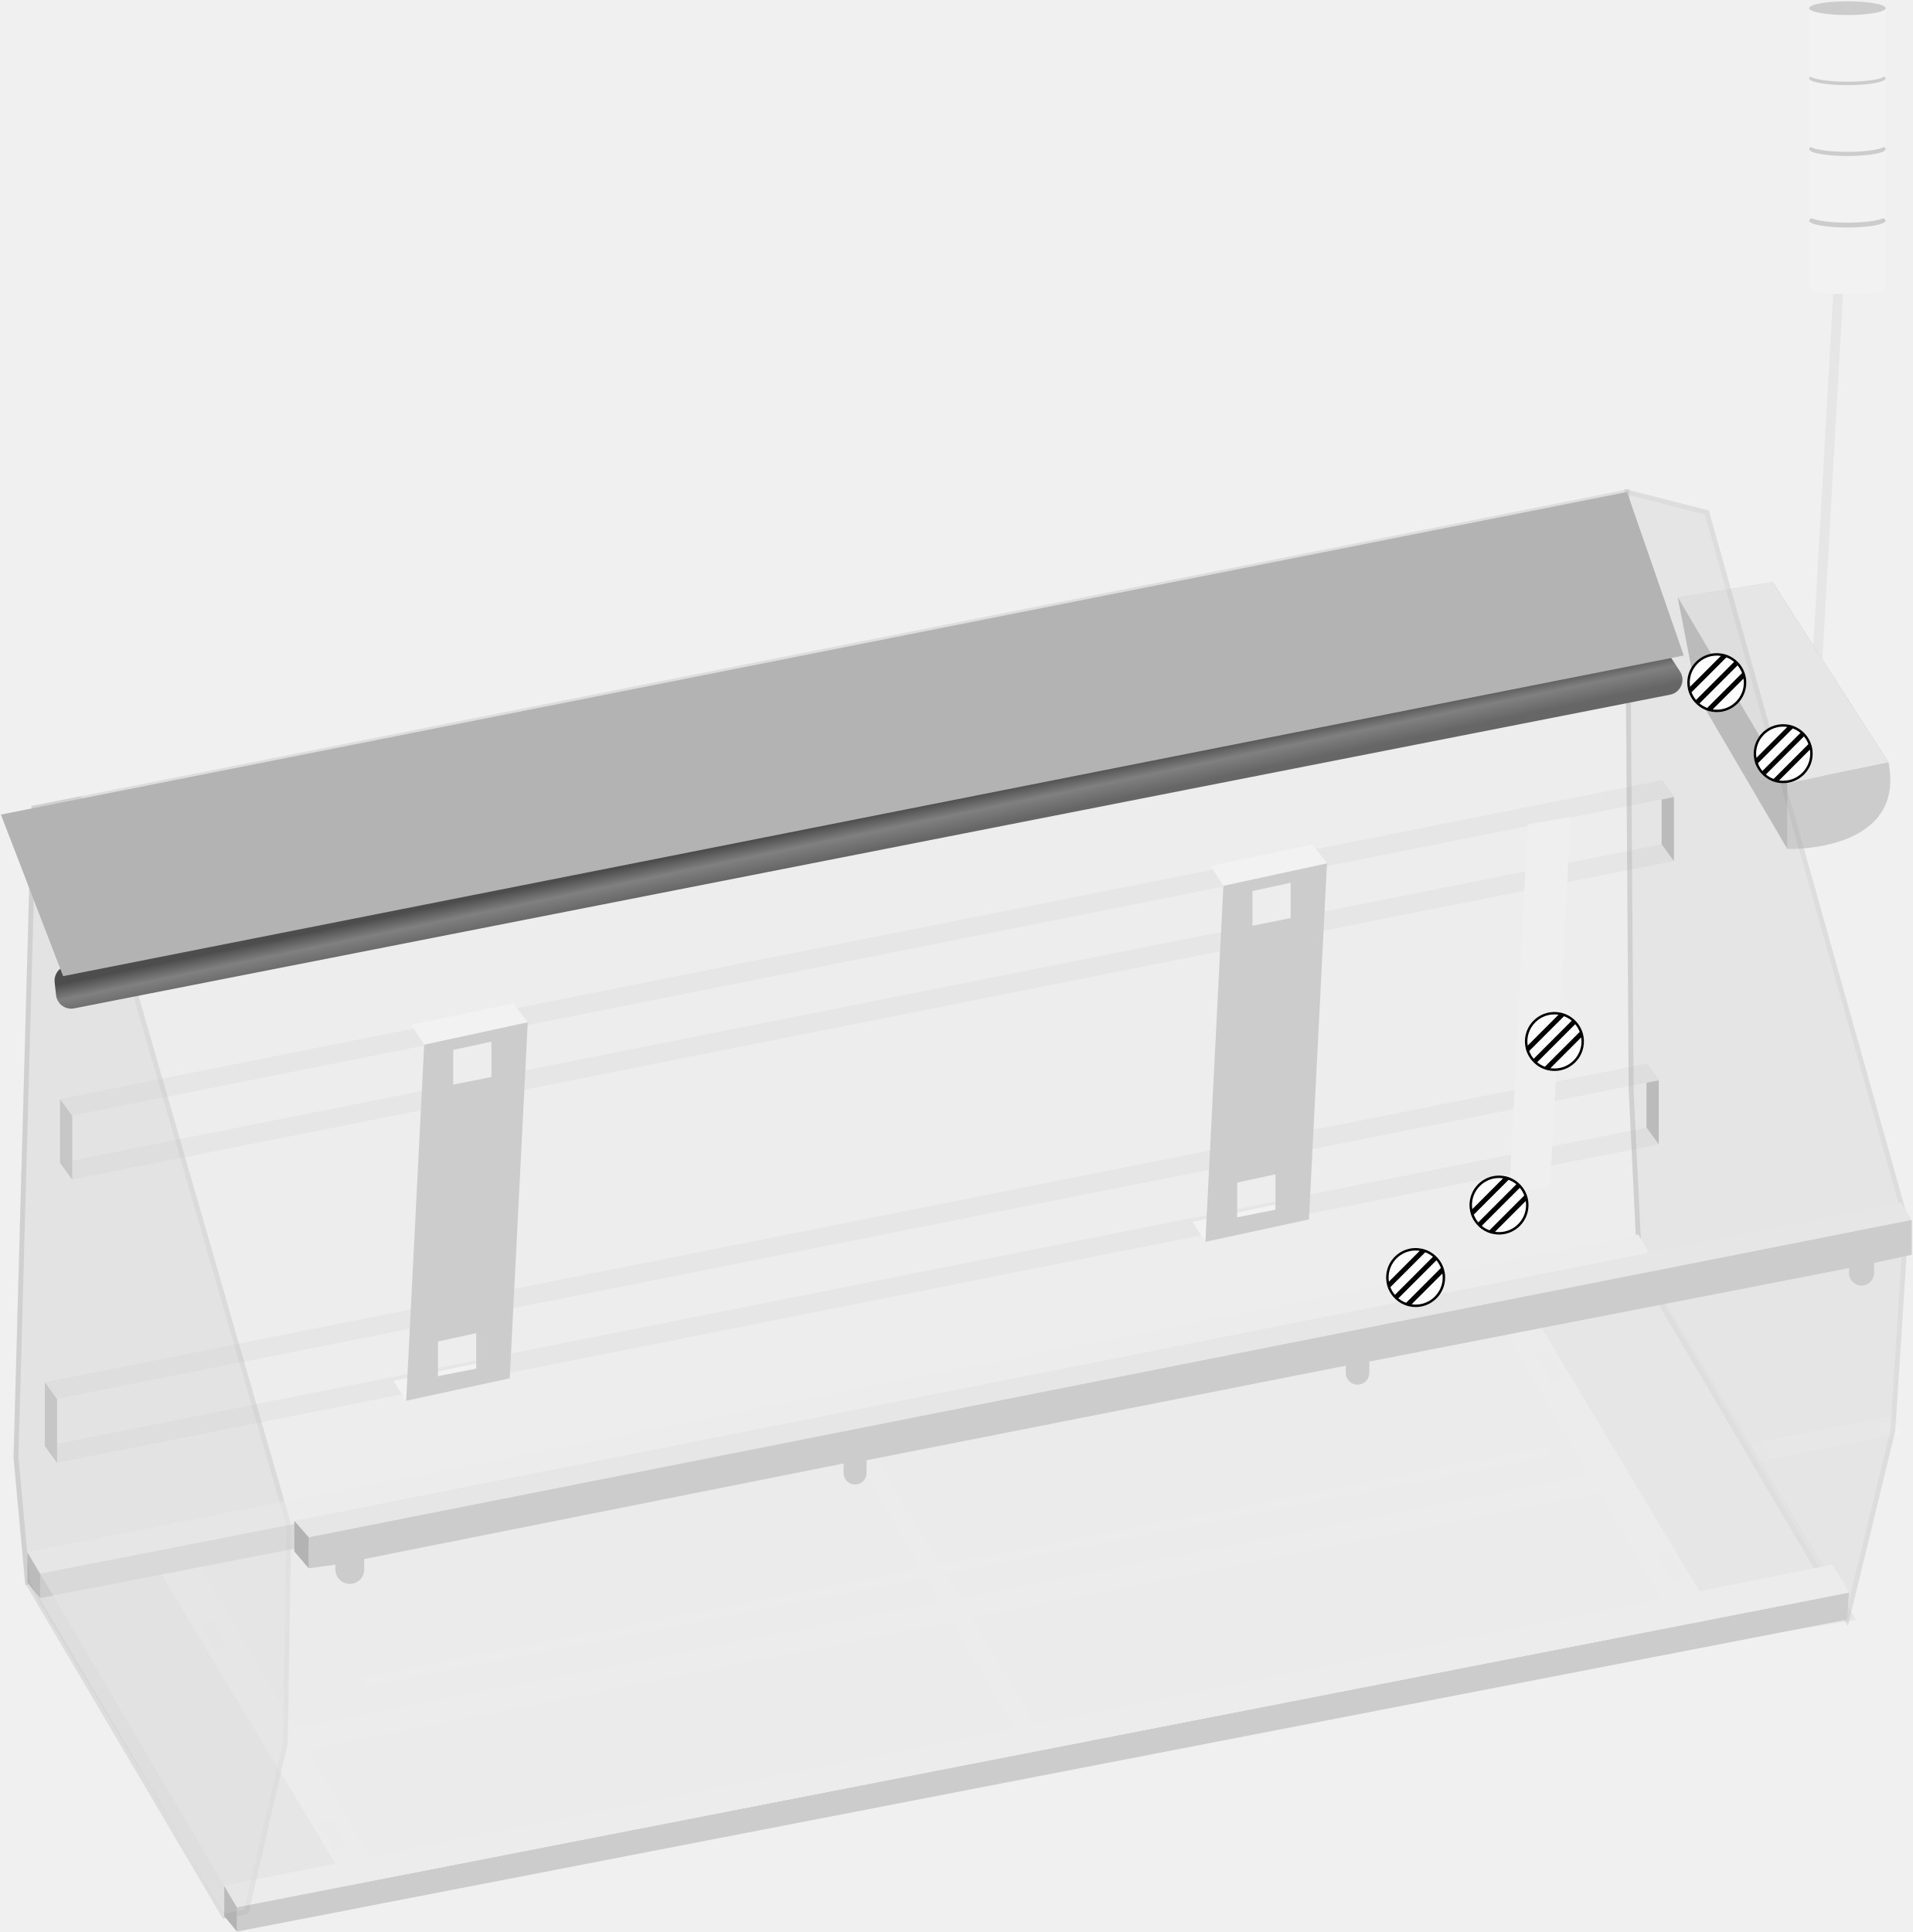
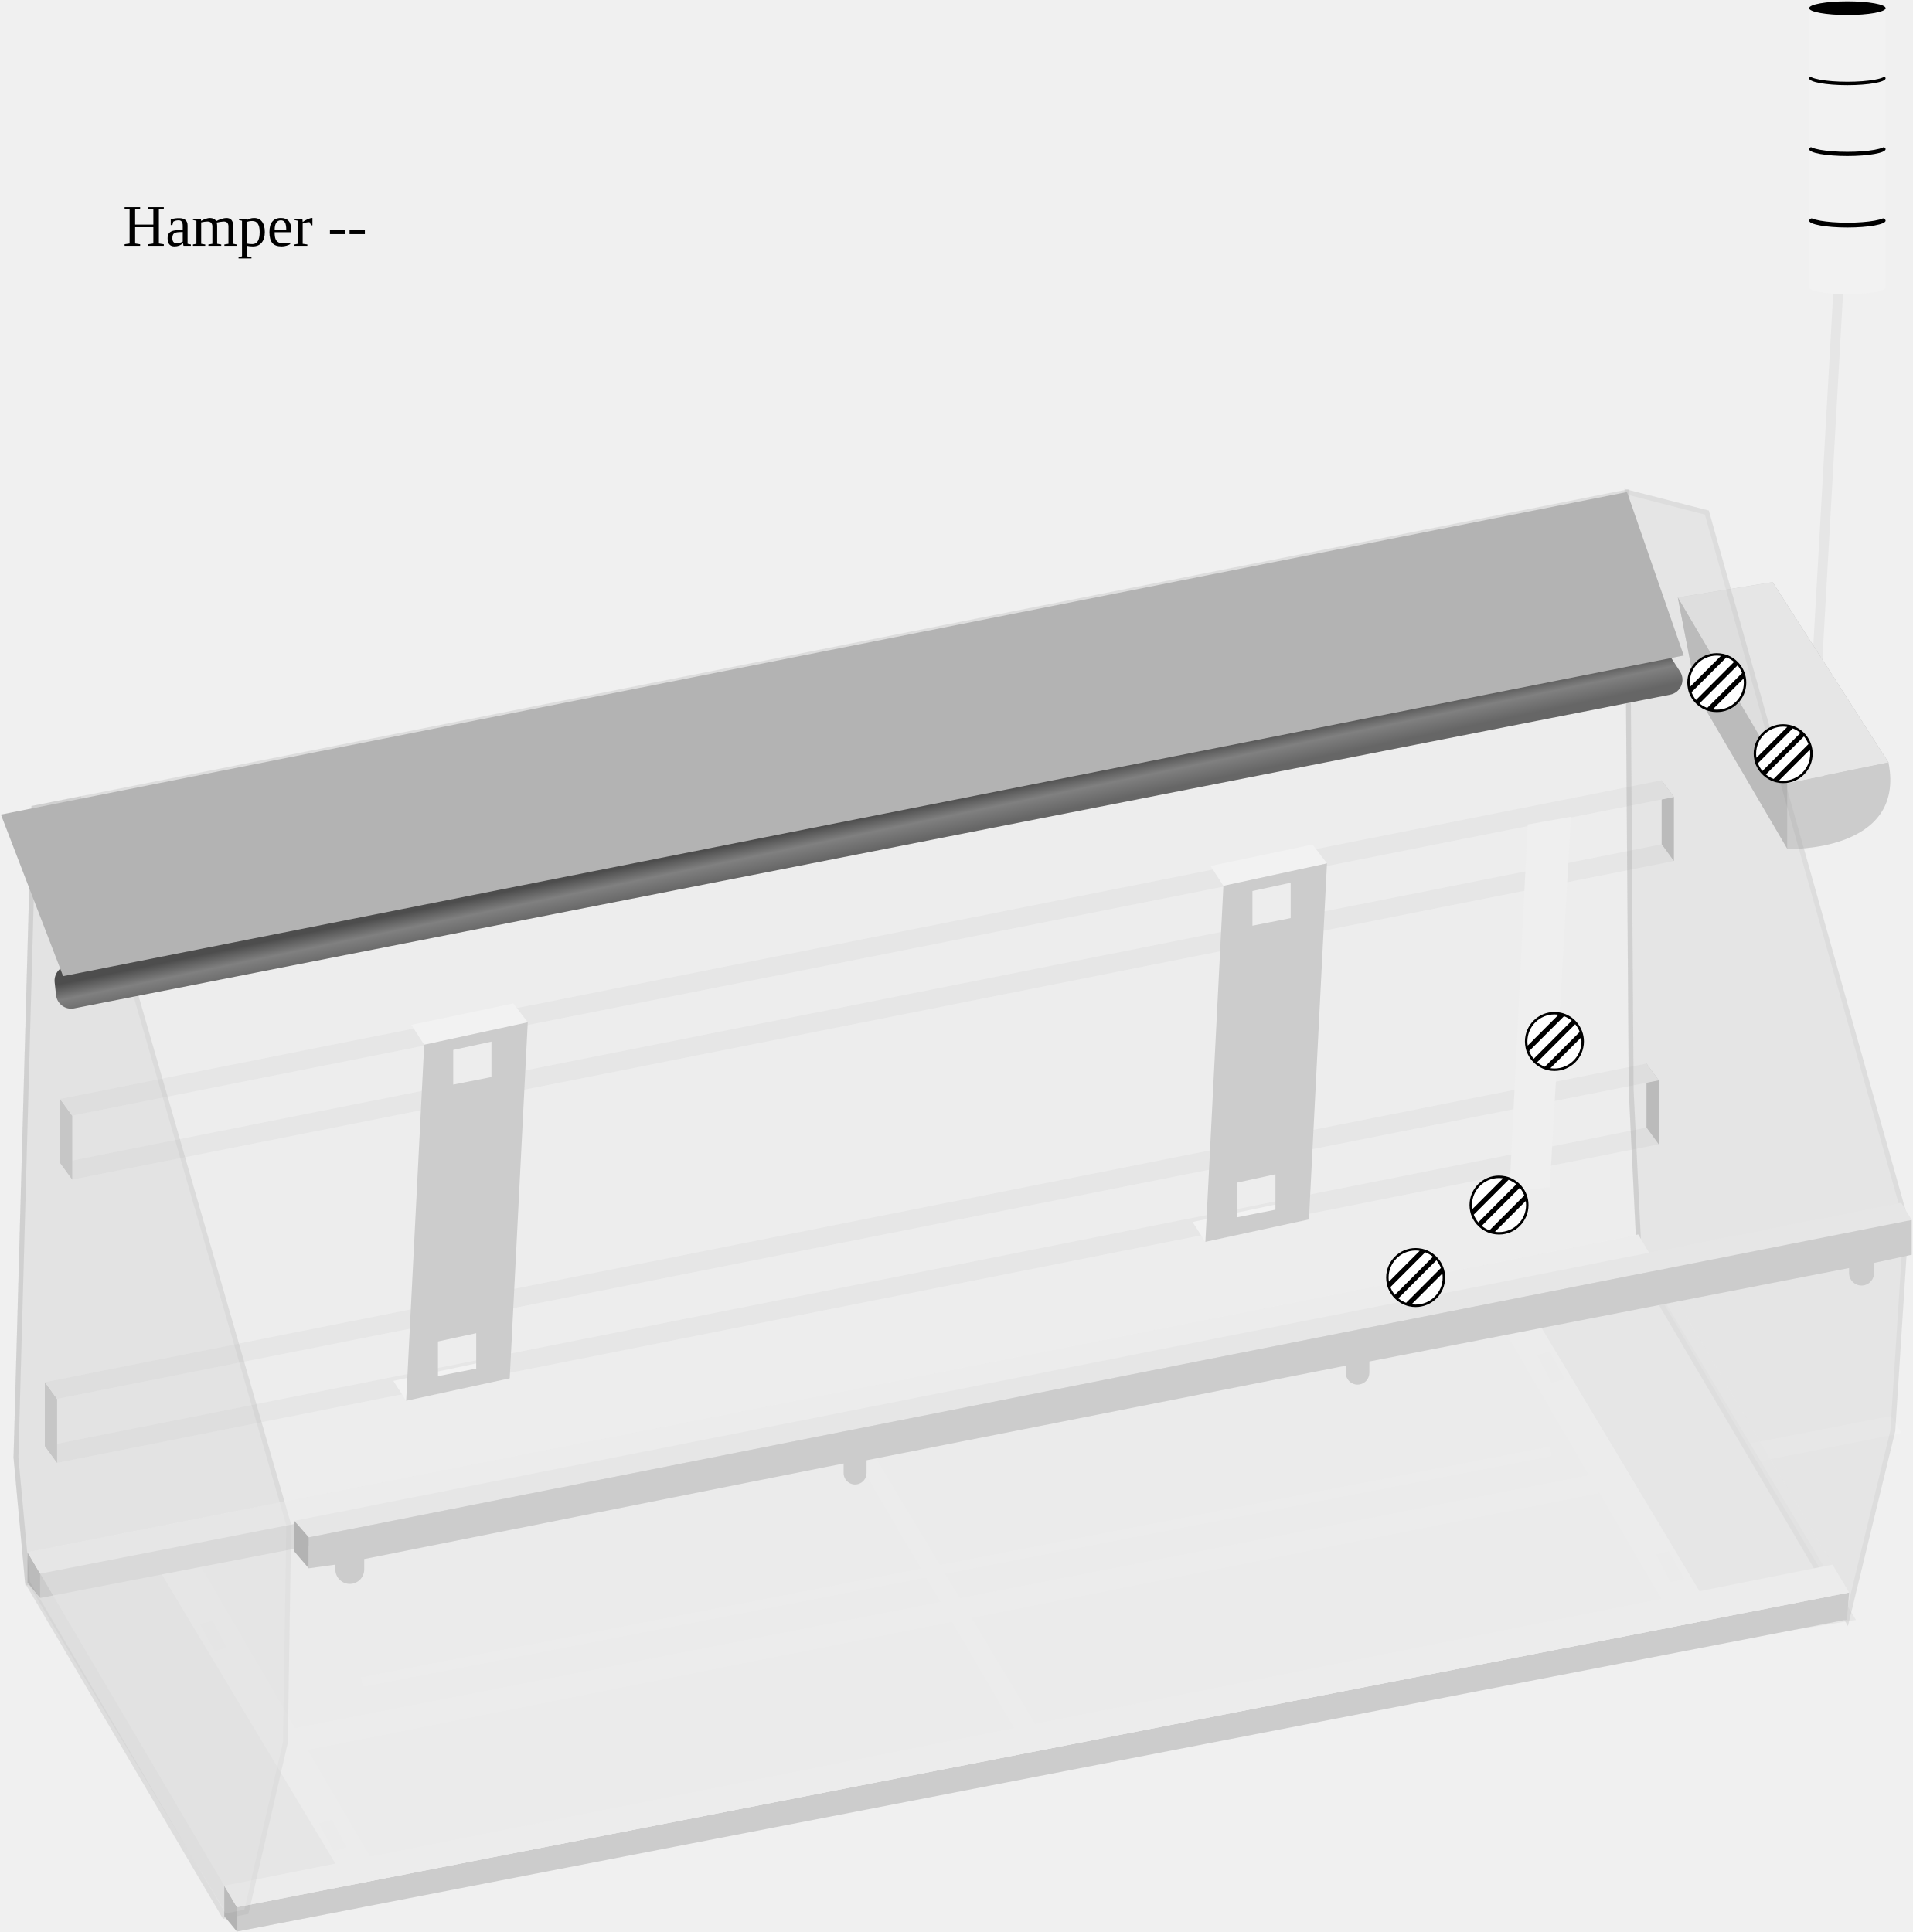
<svg xmlns="http://www.w3.org/2000/svg" id="Layer_1" data-name="Layer 1" viewBox="0 0 389 393">
  <defs>
    <style>
      .cls-1 {
        fill: #fff;
      }

      .cls-2, .cls-3 {
        opacity: .3;
        stroke: #b3b3b3;
      }

      .cls-2, .cls-3, .cls-4, .cls-5 {
        stroke-miterlimit: 10;
      }

      .cls-2, .cls-6 {
        fill: #ccc;
      }

      .cls-3, .cls-7, .cls-8 {
        fill: #e6e6e6;
      }

      .cls-4 {
        stroke: #f2f2f2;
      }

      .cls-4, .cls-5 {
        fill: none;
        stroke-width: 2px;
      }

      .cls-7 {
        opacity: .5;
      }

      .cls-9 {
        fill: #b3b3b3;
      }

      .cls-10 {
        fill: url(#linear-gradient);
      }

      .cls-5 {
        stroke: #e6e6e6;
      }

      .cls-11 {
        fill: #f2f2f2;
      }
    </style>
    <linearGradient id="linear-gradient" x1="177.341" y1="172.871" x2="175.115" y2="162.126" gradientUnits="userSpaceOnUse">
      <stop offset="0" stop-color="#666" />
      <stop offset=".324" stop-color="gray" />
      <stop offset=".615" stop-color="#4d4d4d" />
    </linearGradient>
  </defs>
  <line class="cls-5" x1="373.991" y1="57.041" x2="368.533" y2="153.624" />
+   <text transform="translate(25 50)">Hamper <tspan id="bin_label">--</tspan>
+   </text>
  <g>
    <g>
      <polygon class="cls-6" points="341.239 121.541 360.511 118.41 360.022 139.345 345.054 141.204 341.239 121.541" />
      <polygon class="cls-9" points="360.511 118.41 384.087 155.095 377.239 168.232 360.022 139.345 360.511 118.41" />
      <polygon class="cls-8" points="345.054 141.204 363.525 172.704 377.239 168.232 360.022 139.345 345.054 141.204" />
      <path class="cls-6" d="M363.525,159.311v13.393s24.181,.783,20.562-17.609c-6.165,1.264-20.562,4.216-20.562,4.216Z" />
    </g>
    <polygon class="cls-8" points="341.239 121.541 360.511 118.41 384.087 155.095 363.525 159.311 341.239 121.541" />
    <polygon class="cls-9" points="341.239 121.541 345.054 141.204 363.525 172.704 363.525 159.311 341.239 121.541" />
  </g>
  <g>
-     <g class="binDetails" gui-input-id="106" input-id="0" data-toggle="tooltip" data-html="true" title="">
+     <g class="binDetails" gui-input-id="106" input-id="0" data-toggle="tooltip" data-html="true" title="" active-color="#f00" inactive-color="red">
      <path class="cls-11 input_state" d="M367.946,44.883v13.565c0,.77,3.482,1.395,7.777,1.395s7.777-.624,7.777-1.395v-13.565h-15.554Z" />
-       <ellipse class="cls-6" cx="375.723" cy="44.883" rx="7.777" ry="1.395" />
+       <ellipse class="" cx="375.723" cy="44.883" rx="7.777" ry="1.395" />
    </g>
-     <g class="binDetails" gui-input-id="107" input-id="0" data-toggle="tooltip" data-html="true" title="">
+     <g class="binDetails" gui-input-id="107" input-id="0" data-toggle="tooltip" data-html="true" title="" active-color="#ffc000" inactive-color="#ccc">
      <path class="cls-11 input_state" d="M367.946,30.339v13.565c0,.77,3.482,1.395,7.777,1.395s7.777-.624,7.777-1.395v-13.565h-15.554Z" />
-       <ellipse class="cls-6" cx="375.723" cy="30.339" rx="7.777" ry="1.395" />
+       <ellipse class="" cx="375.723" cy="30.339" rx="7.777" ry="1.395" />
    </g>
-     <g class="binDetails" gui-input-id="108" input-id="0" data-toggle="tooltip" data-html="true" title="">
+     <g class="binDetails" gui-input-id="108" input-id="0" data-toggle="tooltip" data-html="true" title="" active-color="#4d80ff" inactive-color="#ccc">
      <path class="cls-11 input_state" d="M367.946,15.926v13.565c0,.77,3.482,1.395,7.777,1.395s7.777-.624,7.777-1.395V15.926h-15.554Z" />
-       <ellipse class="cls-6" cx="375.723" cy="15.926" rx="7.777" ry="1.395" />
+       <ellipse class="" cx="375.723" cy="15.926" rx="7.777" ry="1.395" />
    </g>
-     <g class="binDetails" gui-input-id="109" input-id="0" data-toggle="tooltip" data-html="true" title="">
+     <g class="binDetails" gui-input-id="109" input-id="0" data-toggle="tooltip" data-html="true" title="" active-color="darkgray" inactive-color="#ccc">
      <path class="cls-11 input_state" d="M367.946,1.664V15.229c0,.77,3.482,1.395,7.777,1.395s7.777-.624,7.777-1.395V1.664h-15.554Z" />
-       <ellipse class="cls-6" cx="375.723" cy="1.664" rx="7.777" ry="1.395" />
+       <ellipse class="" cx="375.723" cy="1.664" rx="7.777" ry="1.395" />
    </g>
  </g>
  <polygon class="cls-11" points="207.5 353.682 211.902 352.899 176.098 293.128 172.772 294.302 207.5 353.682" />
  <polygon class="cls-11" points="57.924 351.921 384.663 288.041 386.75 291.497 61.103 356.274 57.924 351.921" />
  <line class="cls-4" x1="73.568" y1="342.171" x2="315.431" y2="295.215" />
  <g>
    <polygon class="cls-8" points="48.185 392.91 73.568 387.991 31.458 317.804 5.598 321.929 48.185 392.91" />
    <path class="cls-11" d="M39.543,316.508l-8.085,1.296,42.11,70.187,6.981-1.353-41.006-70.13Zm4.13,19.402l-3.098-5.609,2.674-.652,2.935,5.543-2.511,.718Zm24.261,40.598l-3.098-5.609,2.674-.652,2.935,5.543-2.511,.717Z" />
  </g>
  <g>
    <polygon class="cls-8" points="334.888 258.546 309.504 263.465 351.614 333.652 377.475 329.527 334.888 258.546" />
    <path class="cls-11" d="M343.529,334.948l8.085-1.296-42.11-70.187-6.981,1.353,41.006,70.13Zm-4.13-19.402l3.098,5.609-2.674,.652-2.935-5.543,2.511-.718Zm-24.261-40.598l3.098,5.609-2.674,.652-2.935-5.543,2.511-.717Z" />
  </g>
  <g>
    <polygon class="cls-8" points="12.201 236.543 14.696 239.967 340.441 175.157 337.946 171.733 12.201 236.543" />
    <polygon class="cls-9" points="14.696 226.948 14.696 239.967 12.201 236.543 12.201 223.524 14.696 226.948" />
    <polygon class="cls-9" points="340.441 162.139 340.441 175.157 337.946 171.733 337.946 158.715 340.441 162.139" />
    <polygon class="cls-8" points="12.201 223.524 14.696 226.948 340.441 162.139 337.946 158.715 12.201 223.524" />
  </g>
  <g>
    <polygon class="cls-8" points="9.12 294.163 11.614 297.587 337.359 232.777 334.864 229.353 9.12 294.163" />
    <polygon class="cls-9" points="11.614 284.568 11.614 297.587 9.12 294.163 9.12 281.144 11.614 284.568" />
    <polygon class="cls-9" points="337.359 219.758 337.359 232.777 334.865 229.353 334.865 216.334 337.359 219.758" />
    <polygon class="cls-8" points="9.12 281.144 11.614 284.568 337.359 219.758 334.865 216.334 9.12 281.144" />
  </g>
  <polygon class="cls-11" points="310.707 167.715 306.989 242.454 315.207 241.476 319.511 166.149 310.707 167.715" />
  <polygon class="cls-3" points="5.598 321.929 333.513 257.879 331.75 221.649 330.9 100.084 6.883 164.364 3.25 296.454 5.598 321.929" />
  <polygon class="cls-2" points="330.9 100.084 347.141 104.258 387.707 248.519 384.967 291.041 375.641 329.454 333.513 257.879 331.75 221.649 330.9 100.084" />
  <g>
    <polygon class="cls-6" points="48.185 387.954 48.185 392.91 375.641 329.454 376.065 323.943 48.185 387.954" />
    <polygon class="cls-9" points="45.614 383.594 48.185 387.954 48.185 392.91 45.614 389.78 45.614 383.594" />
    <polygon class="cls-11" points="45.614 383.594 372.674 318.269 376.065 323.943 48.185 387.954 45.614 383.594" />
  </g>
  <g>
    <polygon class="cls-9" points="5.598 315.743 8.169 320.103 8.169 325.06 5.598 321.929 5.598 315.743" />
    <polygon class="cls-11" points="5.598 315.741 333.185 251.128 336.101 256.08 8.169 320.101 5.598 315.741" />
    <polygon class="cls-6" points="8.17 320.103 8.17 325.06 335.677 261.591 336.101 256.08 8.17 320.103" />
  </g>
  <polygon class="cls-2" points="58.728 310.233 16.106 162.534 6.883 164.364 3.25 296.454 5.598 321.929 45.614 389.78 50.109 388.899 58.033 354.465 58.728 310.233" />
  <polygon class="cls-7" points="333.185 251.128 376.065 323.943 48.185 387.954 5.598 315.726 333.185 251.128" />
  <g>
    <polygon class="cls-8" points="59.859 309.367 62.793 312.726 388.815 248.16 386.663 244.671 59.859 309.367" />
    <path class="cls-6" d="M62.793,312.726v6.293l5.413-.75v.986c0,1.728,1.486,3.082,3.207,2.922h0c1.509-.14,2.663-1.407,2.663-2.922v-2.127l97.5-19.435v1.94c0,1.556,1.495,2.676,2.989,2.237h0c.993-.292,1.674-1.202,1.674-2.237v-2.592l97.467-19.239v1.457c0,1.465,1.303,2.587,2.751,2.37h0c1.174-.176,2.042-1.184,2.042-2.37v-2.305l97.565-19.011v1.014c0,1.655,1.555,2.869,3.16,2.468h0c1.132-.283,1.927-1.3,1.927-2.468v-2.058l7.663-1.663v-7.076L62.793,312.726Z" />
    <polygon class="cls-9" points="59.859 309.367 62.793 312.726 62.793 319.019 59.859 315.595 59.859 309.367" />
  </g>
  <path class="cls-10" d="M15.071,205.118l324.615-63.815c2.149-.422,3.19-2.882,1.997-4.719l-2.526-3.89c-.691-1.064-1.962-1.598-3.206-1.347L13.58,196.439c-1.566,.316-2.634,1.774-2.463,3.363l.282,2.614c.194,1.803,1.892,3.053,3.671,2.703Z" />
  <polygon class="cls-9" points=".185 165.693 12.837 198.563 342.446 133.345 330.9 100.084 .185 165.693" />
  <g>
    <polygon class="cls-11" points="83.663 208.476 86.272 212.519 107.337 207.954 104.402 204.106 83.663 208.476" />
    <polygon class="cls-11" points="79.995 280.895 82.603 284.939 103.668 280.373 100.734 276.526 79.995 280.895" />
    <path class="cls-6" d="M86.272,212.519l-3.668,72.419,21.065-4.565,3.668-72.419-21.065,4.565Zm10.582,65.871l-7.777,1.547v-7.061l7.777-1.688v7.201Zm3.098-59.306l-7.777,1.547v-7.061l7.777-1.688v7.201Z" />
  </g>
  <g>
    <polygon class="cls-11" points="246.209 176.154 248.818 180.198 269.883 175.633 266.948 171.785 246.209 176.154" />
    <polygon class="cls-11" points="242.541 248.574 245.149 252.617 266.215 248.052 263.28 244.204 242.541 248.574" />
    <path class="cls-6" d="M248.818,180.198l-3.668,72.419,21.065-4.565,3.668-72.419-21.065,4.565Zm10.582,65.871l-7.777,1.547v-7.061l7.777-1.688v7.201Zm3.098-59.306l-7.777,1.547v-7.061l7.777-1.688v7.201Z" />
  </g>
-   <g class="binDetails" gui-input-id="101" input-id="0" data-toggle="tooltip" data-html="true" title="" transform="translate(281.915 253.874)">
+   <g class="binDetails" gui-input-id="101" input-id="0" data-toggle="tooltip" data-html="true" title="" transform="translate(281.915 253.874)" active-color="#27e22b" inactive-color="#f00">
    <circle class="cls-1 input_state" cx="6" cy="6" r="6" />
    <path d="M10.583,2.132l.002-.002c-.012-.014-.027-.025-.039-.039-.197-.229-.409-.441-.638-.638-.012-.01-.021-.023-.033-.033h-.001c-.458-.386-.972-.708-1.533-.946l.004-.004h0c-.17-.07-.348-.135-.529-.192-.181-.058-.366-.108-.551-.147h.003s-.002,0-.003,0l-.005,.005c-.406-.087-.828-.135-1.26-.135C2.687,0,0,2.687,0,6c0,.436,.049,.859,.137,1.268l-.002,.002c.07,.37,.19,.729,.33,1.08l.009-.009c.239,.562,.563,1.079,.953,1.538h-.001c.008,.011,.019,.018,.027,.028,.6,.698,1.354,1.259,2.214,1.623h-.001c.35,.151,.71,.261,1.08,.341l.003-.003c.404,.086,.823,.133,1.252,.133,3.314,0,6-2.686,6-6,0-1.475-.534-2.823-1.417-3.868ZM.5,6C.5,2.967,2.967,.5,6,.5c.282,0,.556,.028,.827,.069L.57,6.834c-.042-.273-.07-.55-.07-.834Zm.364,1.951L7.951,.864c.574,.219,1.104,.526,1.567,.913L1.782,9.523c-.389-.465-.698-.996-.917-1.572Zm1.623,2.277L10.228,2.487c.386,.464,.693,.995,.911,1.569l-7.082,7.082c-.574-.218-1.105-.524-1.569-.911Zm3.513,1.272c-.278,0-.55-.027-.817-.067l6.25-6.25c.04,.268,.067,.539,.067,.817,0,3.033-2.467,5.5-5.5,5.5Z" />
  </g>
-   <g class="binDetails" gui-input-id="102" input-id="0" data-toggle="tooltip" data-html="true" title="" transform="translate(298.872 239.128)">
+   <g class="binDetails" gui-input-id="102" input-id="0" data-toggle="tooltip" data-html="true" title="" transform="translate(298.872 239.128)" active-color="#27e22b" inactive-color="#f00">
    <circle class="cls-1 input_state" cx="6" cy="6" r="6" />
    <path d="M10.583,2.132l.002-.002c-.012-.014-.027-.025-.039-.039-.197-.229-.409-.441-.638-.638-.012-.01-.021-.023-.033-.033h-.001c-.458-.386-.972-.708-1.533-.946l.004-.004h0c-.17-.07-.348-.135-.529-.192-.181-.058-.366-.108-.551-.147h.003s-.002,0-.003,0l-.005,.005c-.406-.087-.828-.135-1.26-.135C2.687,0,0,2.687,0,6c0,.436,.049,.859,.137,1.268l-.002,.002c.07,.37,.19,.729,.33,1.08l.009-.009c.239,.562,.563,1.079,.953,1.538h-.001c.008,.011,.019,.018,.027,.028,.6,.698,1.354,1.259,2.214,1.623h-.001c.35,.151,.71,.261,1.08,.341l.003-.003c.404,.086,.823,.133,1.252,.133,3.314,0,6-2.686,6-6,0-1.475-.534-2.823-1.417-3.868ZM.5,6C.5,2.967,2.967,.5,6,.5c.282,0,.556,.028,.827,.069L.57,6.834c-.042-.273-.07-.55-.07-.834Zm.364,1.951L7.951,.864c.574,.219,1.104,.526,1.567,.913L1.782,9.523c-.389-.465-.698-.996-.917-1.572Zm1.623,2.277L10.228,2.487c.386,.464,.693,.995,.911,1.569l-7.082,7.082c-.574-.218-1.105-.524-1.569-.911Zm3.513,1.272c-.278,0-.55-.027-.817-.067l6.25-6.25c.04,.268,.067,.539,.067,.817,0,3.033-2.467,5.5-5.5,5.5Z" />
  </g>
-   <g class="binDetails" gui-input-id="103" input-id="0" data-toggle="tooltip" data-html="true" title="" transform="translate(310.142 205.85)">
+   <g class="binDetails" gui-input-id="103" input-id="0" data-toggle="tooltip" data-html="true" title="" transform="translate(310.142 205.85)" active-color="#27e22b" inactive-color="#f00">
    <circle class="cls-1 input_state" cx="6" cy="6" r="6" />
    <path d="M10.583,2.132l.002-.002c-.012-.014-.027-.025-.039-.039-.197-.229-.409-.441-.638-.638-.012-.01-.021-.023-.033-.033h-.001c-.458-.386-.972-.708-1.533-.946l.004-.004h0c-.17-.07-.348-.135-.529-.192-.181-.058-.366-.108-.551-.147h.003s-.002,0-.003,0l-.005,.005c-.406-.087-.828-.135-1.26-.135C2.687,0,0,2.687,0,6c0,.436,.049,.859,.137,1.268l-.002,.002c.07,.37,.19,.729,.33,1.08l.009-.009c.239,.562,.563,1.079,.953,1.538h-.001c.008,.011,.019,.018,.027,.028,.6,.698,1.354,1.259,2.214,1.623h-.001c.35,.151,.71,.261,1.08,.341l.003-.003c.404,.086,.823,.133,1.252,.133,3.314,0,6-2.686,6-6,0-1.475-.534-2.823-1.417-3.868ZM.5,6C.5,2.967,2.967,.5,6,.5c.282,0,.556,.028,.827,.069L.57,6.834c-.042-.273-.07-.55-.07-.834Zm.364,1.951L7.951,.864c.574,.219,1.104,.526,1.567,.913L1.782,9.523c-.389-.465-.698-.996-.917-1.572Zm1.623,2.277L10.228,2.487c.386,.464,.693,.995,.911,1.569l-7.082,7.082c-.574-.218-1.105-.524-1.569-.911Zm3.513,1.272c-.278,0-.55-.027-.817-.067l6.25-6.25c.04,.268,.067,.539,.067,.817,0,3.033-2.467,5.5-5.5,5.5Z" />
  </g>
-   <g class="binDetails" gui-input-id="104" input-id="0" data-toggle="tooltip" data-html="true" title="" transform="translate(356.663 147.311)">
+   <g class="binDetails" gui-input-id="104" input-id="0" data-toggle="tooltip" data-html="true" title="" transform="translate(356.663 147.311)" active-color="#27e22b" inactive-color="#f00">
    <circle class="cls-1 input_state" cx="6" cy="6" r="6" />
    <path d="M10.583,2.132l.002-.002c-.012-.014-.027-.025-.039-.039-.197-.229-.409-.441-.638-.638-.012-.01-.021-.023-.033-.033h-.001c-.458-.386-.972-.708-1.533-.946l.004-.004h0c-.17-.07-.348-.135-.529-.192-.181-.058-.366-.108-.551-.147h.003s-.002,0-.003,0l-.005,.005c-.406-.087-.828-.135-1.26-.135C2.687,0,0,2.687,0,6c0,.436,.049,.859,.137,1.268l-.002,.002c.07,.37,.19,.729,.33,1.08l.009-.009c.239,.562,.563,1.079,.953,1.538h-.001c.008,.011,.019,.018,.027,.028,.6,.698,1.354,1.259,2.214,1.623h-.001c.35,.151,.71,.261,1.08,.341l.003-.003c.404,.086,.823,.133,1.252,.133,3.314,0,6-2.686,6-6,0-1.475-.534-2.823-1.417-3.868ZM.5,6C.5,2.967,2.967,.5,6,.5c.282,0,.556,.028,.827,.069L.57,6.834c-.042-.273-.07-.55-.07-.834Zm.364,1.951L7.951,.864c.574,.219,1.104,.526,1.567,.913L1.782,9.523c-.389-.465-.698-.996-.917-1.572Zm1.623,2.277L10.228,2.487c.386,.464,.693,.995,.911,1.569l-7.082,7.082c-.574-.218-1.105-.524-1.569-.911Zm3.513,1.272c-.278,0-.55-.027-.817-.067l6.25-6.25c.04,.268,.067,.539,.067,.817,0,3.033-2.467,5.5-5.5,5.5Z" />
  </g>
-   <g class="binDetails" gui-input-id="105" input-id="0" data-toggle="tooltip" data-html="true" title="" transform="translate(343.163 132.861)">
+   <g class="binDetails" gui-input-id="105" input-id="0" data-toggle="tooltip" data-html="true" title="" transform="translate(343.163 132.861)" active-color="#27e22b" inactive-color="#f00">
    <circle class="cls-1 input_state" cx="6" cy="6" r="6" />
    <path d="M10.583,2.132l.002-.002c-.012-.014-.027-.025-.039-.039-.197-.229-.409-.441-.638-.638-.012-.01-.021-.023-.033-.033h-.001c-.458-.386-.972-.708-1.533-.946l.004-.004h0c-.17-.07-.348-.135-.529-.192-.181-.058-.366-.108-.551-.147h.003s-.002,0-.003,0l-.005,.005c-.406-.087-.828-.135-1.26-.135C2.687,0,0,2.687,0,6c0,.436,.049,.859,.137,1.268l-.002,.002c.07,.37,.19,.729,.33,1.08l.009-.009c.239,.562,.563,1.079,.953,1.538h-.001c.008,.011,.019,.018,.027,.028,.6,.698,1.354,1.259,2.214,1.623h-.001c.35,.151,.71,.261,1.08,.341l.003-.003c.404,.086,.823,.133,1.252,.133,3.314,0,6-2.686,6-6,0-1.475-.534-2.823-1.417-3.868ZM.5,6C.5,2.967,2.967,.5,6,.5c.282,0,.556,.028,.827,.069L.57,6.834c-.042-.273-.07-.55-.07-.834Zm.364,1.951L7.951,.864c.574,.219,1.104,.526,1.567,.913L1.782,9.523c-.389-.465-.698-.996-.917-1.572Zm1.623,2.277L10.228,2.487c.386,.464,.693,.995,.911,1.569l-7.082,7.082c-.574-.218-1.105-.524-1.569-.911Zm3.513,1.272c-.278,0-.55-.027-.817-.067l6.25-6.25c.04,.268,.067,.539,.067,.817,0,3.033-2.467,5.5-5.5,5.5Z" />
  </g>
</svg>
